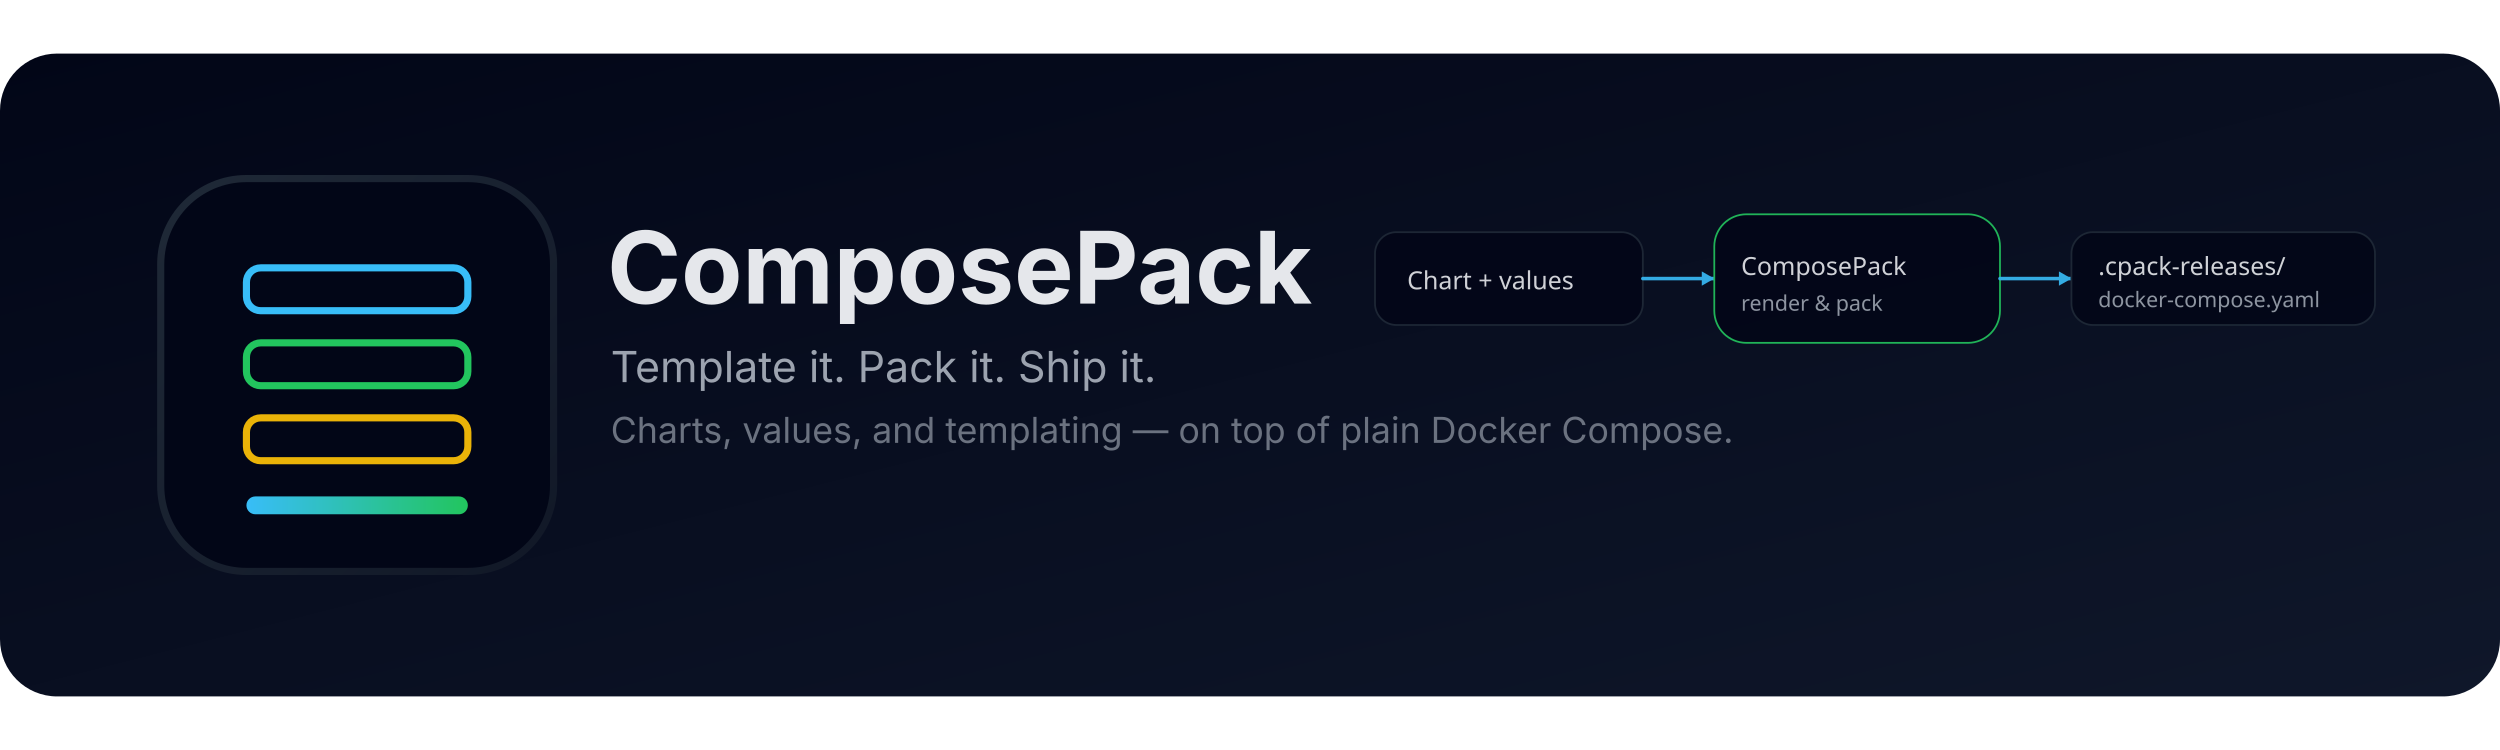
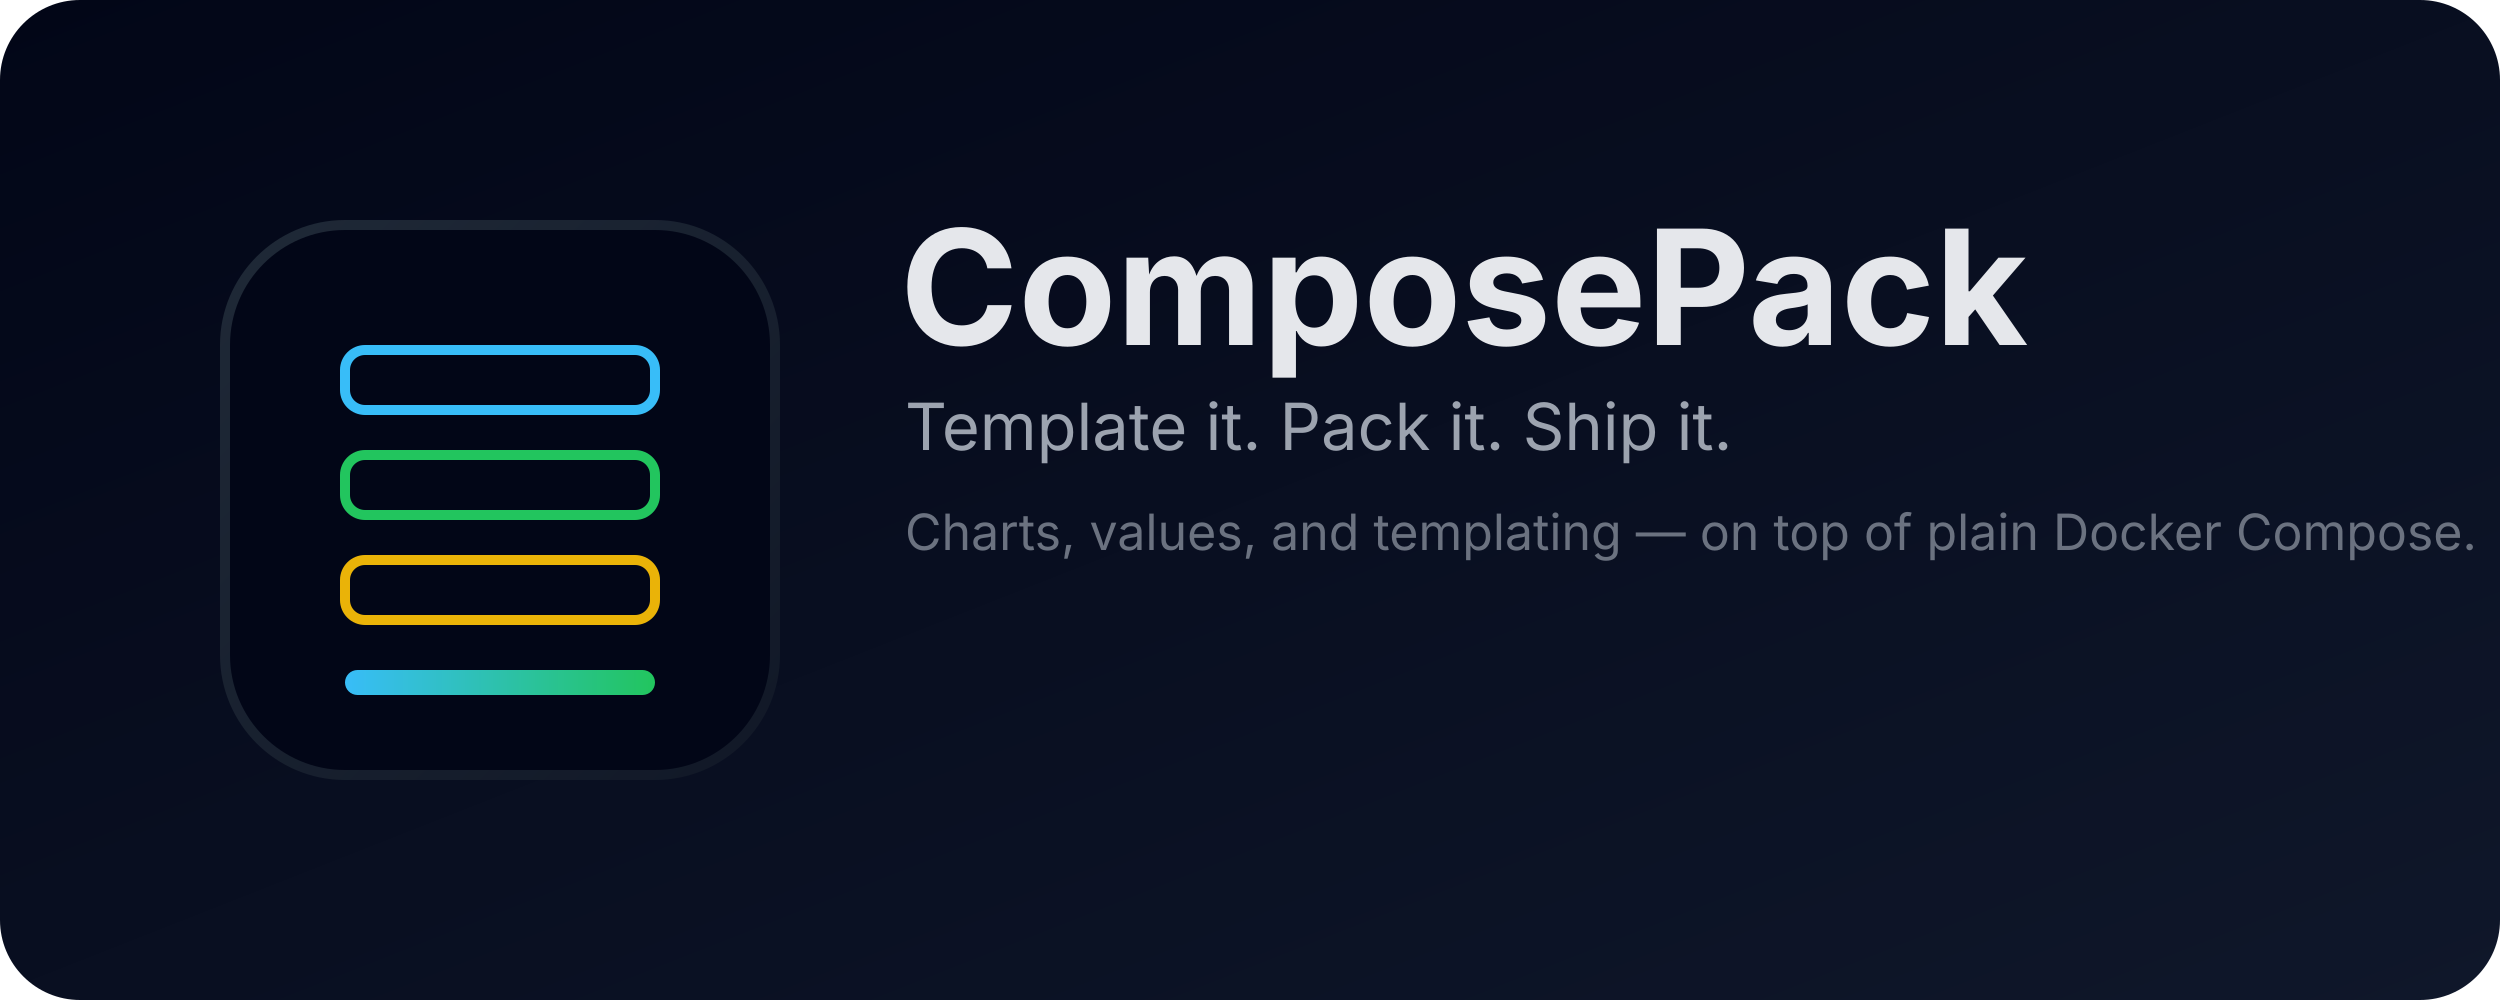
- <svg xmlns="http://www.w3.org/2000/svg" width="1200" height="360" viewBox="0 0 1400 360">
+ <svg xmlns="http://www.w3.org/2000/svg" width="1000" height="400" viewBox="0 0 1000 400">
  <defs>
    <linearGradient id="bgGradient" x1="0" y1="0" x2="1" y2="1">
      <stop offset="0%" stop-color="#020617" />
      <stop offset="100%" stop-color="#0f172a" />
    </linearGradient>
    <linearGradient id="iconBorder" x1="0" y1="0" x2="1" y2="1">
      <stop offset="0%" stop-color="#1f2937" />
      <stop offset="100%" stop-color="#111827" />
    </linearGradient>
    <linearGradient id="bottomBar" x1="0" y1="0" x2="1" y2="0">
      <stop offset="0%" stop-color="#38bdf8" />
      <stop offset="100%" stop-color="#22c55e" />
    </linearGradient>
+     <marker id="flowArrowhead" markerWidth="10" markerHeight="10" refX="9" refY="5" orient="auto">
+       <polygon points="0 0, 10 5, 0 10" fill="#38bdf8" />
+     </marker>
  </defs>
-   <rect x="0" y="0" width="1400" height="360" fill="url(#bgGradient)" rx="32" />
-   <g transform="translate(70, 50)">
-     <rect x="20" y="20" width="220" height="220" rx="48" fill="#020617" stroke="url(#iconBorder)" stroke-width="4" />
-     <rect x="68" y="70" width="124" height="24" rx="8" fill="none" stroke="#38bdf8" stroke-width="4" />
-     <rect x="68" y="112" width="124" height="24" rx="8" fill="none" stroke="#22c55e" stroke-width="4" />
-     <rect x="68" y="154" width="124" height="24" rx="8" fill="none" stroke="#eab308" stroke-width="4" />
-     <rect x="68" y="198" width="124" height="10" rx="5" fill="url(#bottomBar)" />
+   <style>
+     /* --- Icon Animation (Stack Up) --- */
+     @keyframes stackUp {
+       0% { opacity: 0.3; transform: translateY(10px); }
+       100% { opacity: 1; transform: translateY(0); }
+     }
+     #iconBar1 { animation: stackUp 0.8s ease-out 0s forwards; }
+     #iconBar2 { animation: stackUp 0.8s ease-out 0.2s forwards; }
+     #iconBar3 { animation: stackUp 0.8s ease-out 0.4s forwards; }
+     #iconBottomFillBar { animation: stackUp 0.8s ease-out 0.6s forwards; }
+ 
+     /* --- Flow Diagram Sequencing --- */
+     @keyframes fadeIn {
+       from { opacity: 0; transform: translateY(5px); }
+       to { opacity: 1; transform: translateY(0); }
+     }
+ 
+     @keyframes drawFlow {
+       from { stroke-dashoffset: 150; opacity: 1; }
+       to { stroke-dashoffset: 0; opacity: 1; }
+     }
+ 
+     #node1 { opacity: 0; animation: fadeIn 0.6s ease-out 0.2s forwards; }
+     
+     #flowArrow1 { 
+       stroke-dasharray: 150; stroke-dashoffset: 150; opacity: 0; 
+       animation: drawFlow 0.8s ease-out 0.8s forwards; 
+     }
+ 
+     #node2 { opacity: 0; animation: fadeIn 0.6s ease-out 1.4s forwards; }
+ 
+     #flowArrow2 { 
+       stroke-dasharray: 150; stroke-dashoffset: 150; opacity: 0;
+       animation: drawFlow 0.8s ease-out 1.9s forwards; 
+     }
+ 
+     #node3 { opacity: 0; animation: fadeIn 0.6s ease-out 2.5s forwards; }
+ 
+     .flow-node { fill: #0d1117; stroke: #1f2937; stroke-width: 1.5; rx: 12; }
+     .flow-node-title { font-family: system-ui, sans-serif; font-size: 14px; fill: #e5e7eb; font-weight: 600; }
+     .flow-node-subtitle { font-family: system-ui, sans-serif; font-size: 12px; fill: #9ca3af; }
+ 
+     @media (prefers-reduced-motion: reduce) {
+       * { animation: none !important; opacity: 1 !important; transform: none !important; stroke-dashoffset: 0 !important; }
+     }
+   </style>
+   <rect x="0" y="0" width="1000" height="400" fill="url(#bgGradient)" rx="32" />
+   <g transform="translate(90, 90)">
+     <rect x="0" y="0" width="220" height="220" rx="48" fill="#020617" stroke="url(#iconBorder)" stroke-width="4" />
+     <rect id="iconBar1" x="48" y="50" width="124" height="24" rx="8" fill="none" stroke="#38bdf8" stroke-width="4" />
+     <rect id="iconBar2" x="48" y="92" width="124" height="24" rx="8" fill="none" stroke="#22c55e" stroke-width="4" />
+     <rect id="iconBar3" x="48" y="134" width="124" height="24" rx="8" fill="none" stroke="#eab308" stroke-width="4" />
+     <rect id="iconBottomFillBar" x="48" y="178" width="124" height="10" rx="5" fill="url(#bottomBar)" />
  </g>
-   <g transform="translate(340, 140)">
-     <text x="0" y="0" fill="#e5e7eb" font-family="system-ui, -apple-system, BlinkMacSystemFont, 'Segoe UI', sans-serif" font-size="56" font-weight="700">
+   <g transform="translate(360, 0)">
+     <text x="0" y="138" fill="#e5e7eb" font-family="system-ui, -apple-system, BlinkMacSystemFont, 'Segoe UI', sans-serif" font-size="64" font-weight="700">
      ComposePack
    </text>
-     <text x="2" y="44" fill="#9ca3af" font-family="system-ui, -apple-system, BlinkMacSystemFont, 'Segoe UI', sans-serif" font-size="24">
+     <text x="2" y="180" fill="#9ca3af" font-family="system-ui, -apple-system, BlinkMacSystemFont, 'Segoe UI', sans-serif" font-size="26">
      Template it. Pack it. Ship it.
    </text>
-     <text x="2" y="78" fill="#6b7280" font-family="system-ui, -apple-system, BlinkMacSystemFont, 'Segoe UI', sans-serif" font-size="20">
+     <text x="2" y="220" fill="#6b7280" font-family="system-ui, -apple-system, BlinkMacSystemFont, 'Segoe UI', sans-serif" font-size="20">
      Charts, values, and templating — on top of plain Docker Compose.
    </text>
-   </g>
-   <g transform="translate(770, 100)" opacity="0.9">
-     <rect x="0" y="0" width="150" height="52" rx="12" fill="#020617" stroke="#1f2937" />
-     <text x="18" y="32" fill="#e5e7eb" font-family="system-ui, sans-serif" font-size="14">Chart + values</text>
-     <path d="M150 26 H190" stroke="#38bdf8" stroke-width="2" stroke-linecap="round" />
-     <polygon points="190,26 183,22 183,30" fill="#38bdf8" />
-     <rect x="190" y="-10" width="160" height="72" rx="18" fill="#020617" stroke="#22c55e" />
-     <text x="205" y="24" fill="#e5e7eb" font-family="system-ui, sans-serif" font-size="14">ComposePack</text>
-     <text x="205" y="44" fill="#9ca3af" font-family="system-ui, sans-serif" font-size="12">render &amp; pack</text>
-     <path d="M350 26 H390" stroke="#38bdf8" stroke-width="2" stroke-linecap="round" />
-     <polygon points="390,26 383,22 383,30" fill="#38bdf8" />
-     <rect x="390" y="0" width="170" height="52" rx="12" fill="#020617" stroke="#1f2937" />
-     <text x="405" y="24" fill="#e5e7eb" font-family="system-ui, sans-serif" font-size="14">.cpack-releases/</text>
-     <text x="405" y="42" fill="#9ca3af" font-family="system-ui, sans-serif" font-size="12">docker-compose.yaml</text>
+     <g transform="translate(0, 250)">
+       <g id="node1">
+         <rect class="flow-node" x="0" y="0" width="120" height="52" />
+         <text class="flow-node-title" x="10" y="22">Chart + values</text>
+         <text class="flow-node-subtitle" x="10" y="40">templates, defaults</text>
+       </g>
+       <path id="flowArrow1" d="M120 26 H190" stroke="#38bdf8" stroke-width="2" stroke-linecap="round" marker-end="url(#flowArrowhead)" />
+       <g id="node2">
+         <rect x="190" y="-10" width="140" height="72" rx="18" fill="#020617" stroke="#22c55e" stroke-width="2" />
+         <text class="flow-node-title" x="205" y="24">ComposePack</text>
+         <text class="flow-node-subtitle" x="205" y="44">render &amp; pack</text>
+       </g>
+       <path id="flowArrow2" d="M330 26 H400" stroke="#38bdf8" stroke-width="2" stroke-linecap="round" marker-end="url(#flowArrowhead)" />
+       <g id="node3">
+         <rect class="flow-node" x="400" y="0" width="150" height="52" />
+         <text class="flow-node-title" x="410" y="22">.cpack-releases/</text>
+         <text class="flow-node-subtitle" x="410" y="40">docker-compose.yaml</text>
+       </g>
+     </g>
  </g>
</svg>
